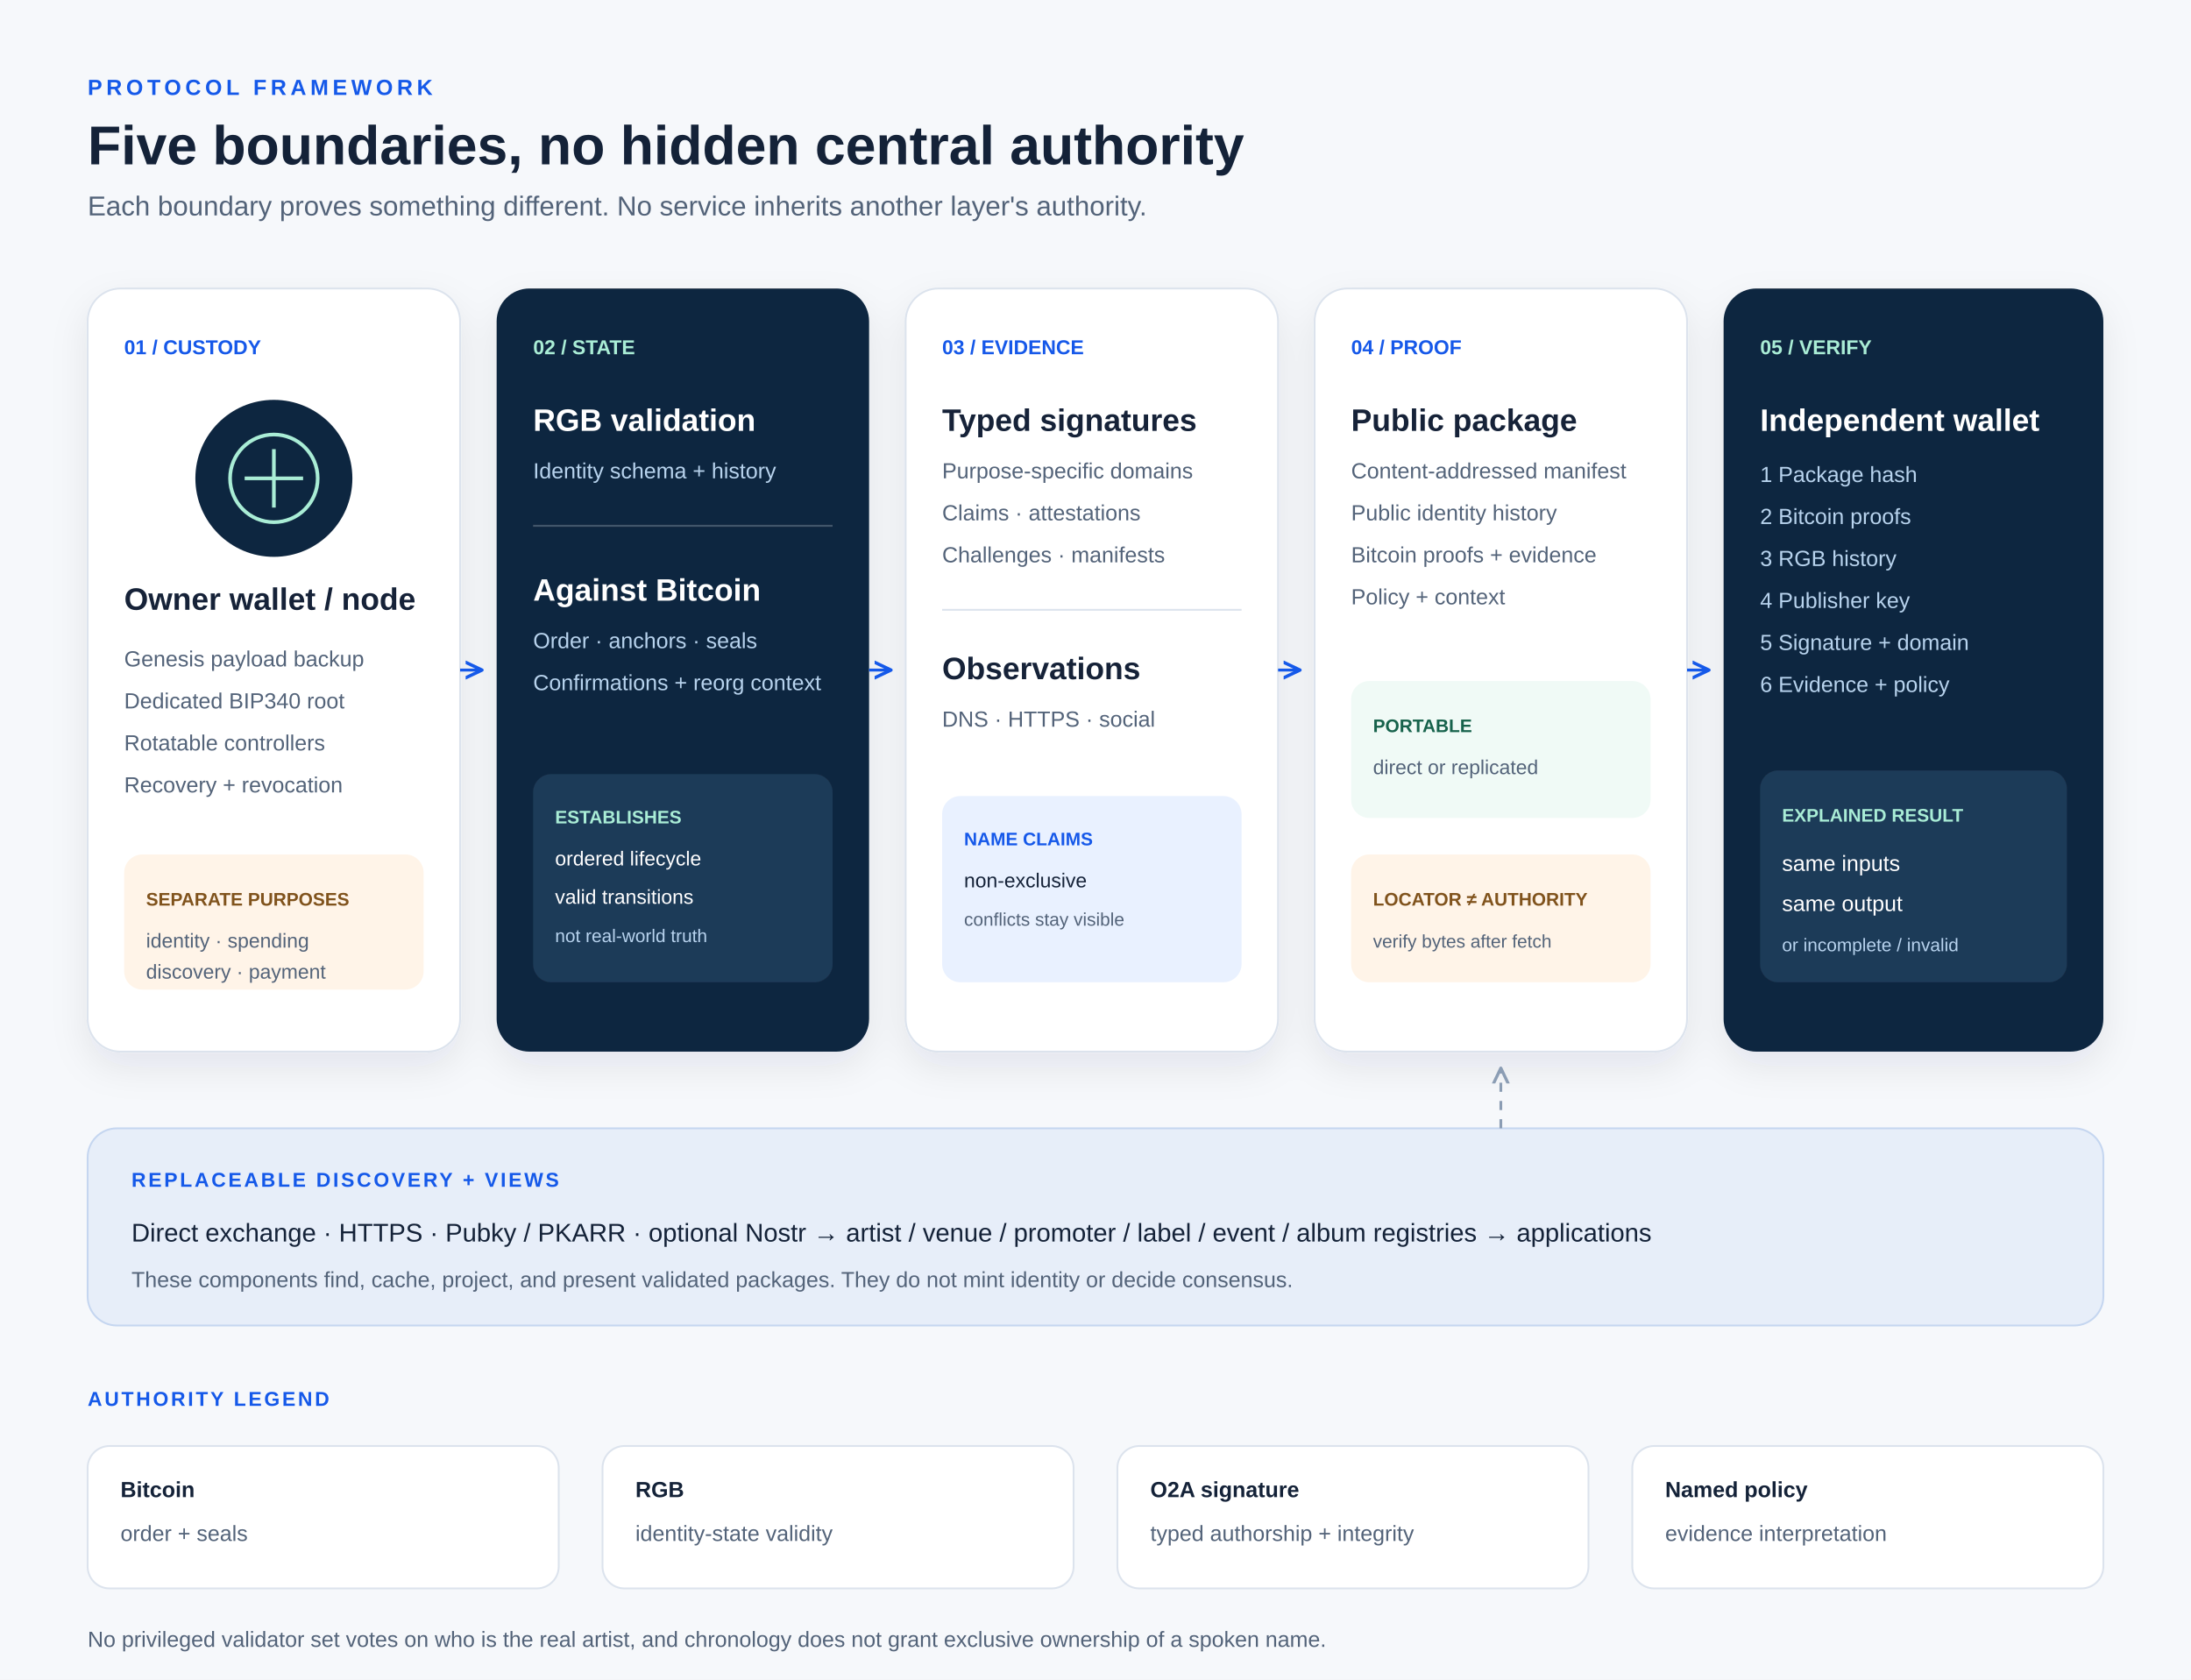
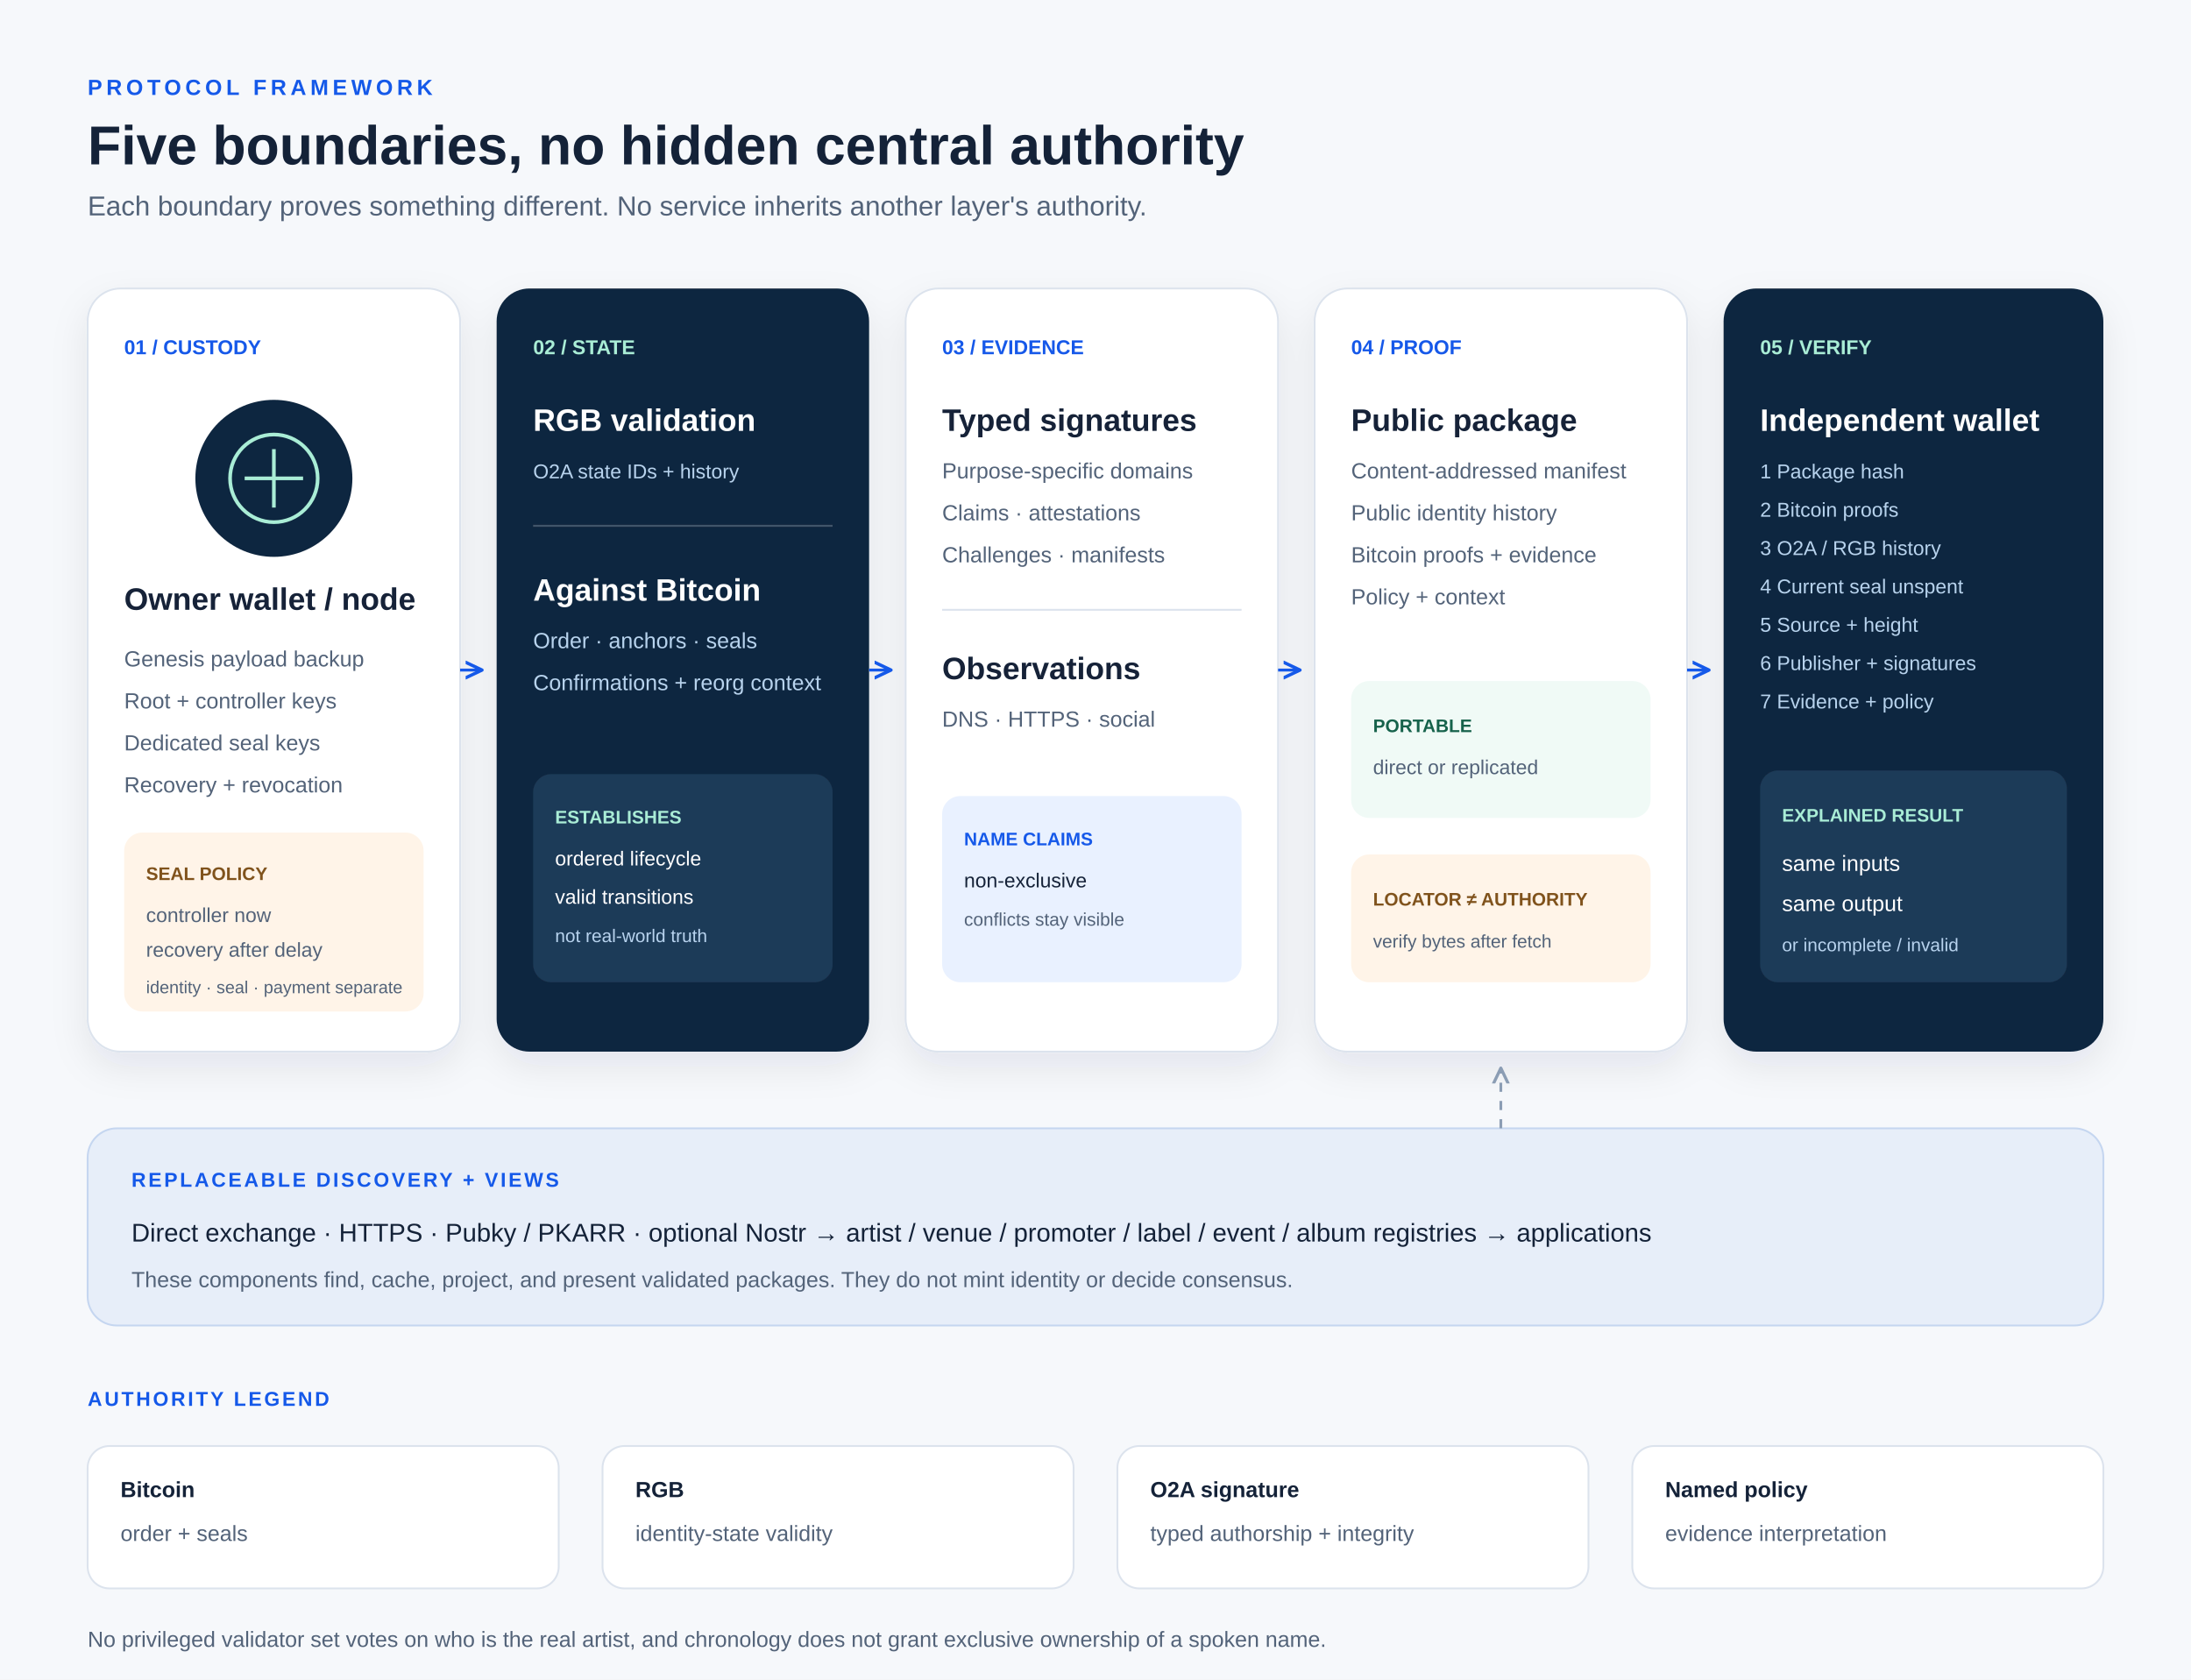
<svg xmlns="http://www.w3.org/2000/svg" viewBox="0 0 1200 920" role="img">
  <defs>
    <filter id="shadow" x="-8%" y="-10%" width="120%" height="140%">
      <feDropShadow dx="0" dy="8" stdDeviation="10" flood-color="#112840" flood-opacity="0.08" />
    </filter>
    <marker id="arrow" viewBox="0 0 10 10" refX="8" refY="5" markerWidth="7" markerHeight="7" orient="auto">
      <path d="M0 1.2L8 5L0 8.8" fill="none" stroke="#1559e9" stroke-width="1.6" stroke-linecap="round" stroke-linejoin="round" />
    </marker>
    <marker id="dotted" viewBox="0 0 10 10" refX="8" refY="5" markerWidth="7" markerHeight="7" orient="auto">
      <path d="M0 1.2L8 5L0 8.8" fill="none" stroke="#8b9db4" stroke-width="1.6" stroke-linecap="round" stroke-linejoin="round" />
    </marker>
  </defs>
  <rect width="1200" height="920" fill="#f6f8fb" />
  <g font-family="Helvetica Neue, Arial, sans-serif">
    <text x="48" y="52" fill="#1559e9" font-size="12" font-weight="700" letter-spacing="2.2">PROTOCOL FRAMEWORK</text>
    <text x="48" y="90" fill="#142238" font-size="30" font-weight="700">Five boundaries, no hidden central authority</text>
    <text x="48" y="118" fill="#536379" font-size="15">Each boundary proves something different. No service inherits another layer's authority.</text>
    <g filter="url(#shadow)">
      <g transform="translate(48 158)">
        <rect width="204" height="418" rx="18" fill="#ffffff" stroke="#dce3ed" />
        <text x="20" y="36" fill="#1559e9" font-size="11" font-weight="700">01 / CUSTODY</text>
        <circle cx="102" cy="104" r="43" fill="#112840" />
        <circle cx="102" cy="104" r="24" fill="none" stroke="#a9edd6" stroke-width="2" />
        <path d="M102 88v32M86 104h32" stroke="#a9edd6" stroke-width="2" />
        <text x="20" y="176" fill="#142238" font-size="17" font-weight="700">Owner wallet / node</text>
        <text x="20" y="207" fill="#536379" font-size="12">Genesis payload backup</text>
-         <text x="20" y="230" fill="#536379" font-size="12">Dedicated BIP340 root</text>
-         <text x="20" y="253" fill="#536379" font-size="12">Rotatable controllers</text>
+         <text x="20" y="230" fill="#536379" font-size="12">Root + controller keys</text>
+         <text x="20" y="253" fill="#536379" font-size="12">Dedicated seal keys</text>
        <text x="20" y="276" fill="#536379" font-size="12">Recovery + revocation</text>
-         <rect x="20" y="310" width="164" height="74" rx="10" fill="#fff4e8" />
-         <text x="32" y="338" fill="#80521d" font-size="10" font-weight="700">SEPARATE PURPOSES</text>
-         <text x="32" y="361" fill="#536379" font-size="11">identity · spending</text>
-         <text x="32" y="378" fill="#536379" font-size="11">discovery · payment</text>
+         <rect x="20" y="298" width="164" height="98" rx="10" fill="#fff4e8" />
+         <text x="32" y="324" fill="#80521d" font-size="10" font-weight="700">SEAL POLICY</text>
+         <text x="32" y="347" fill="#536379" font-size="11">controller now</text>
+         <text x="32" y="366" fill="#536379" font-size="11">recovery after delay</text>
+         <text x="32" y="386" fill="#536379" font-size="9.5">identity · seal · payment separate</text>
      </g>
      <g transform="translate(272 158)">
        <rect width="204" height="418" rx="18" fill="#112840" />
        <text x="20" y="36" fill="#a9edd6" font-size="11" font-weight="700">02 / STATE</text>
        <text x="20" y="78" fill="#ffffff" font-size="17" font-weight="700">RGB validation</text>
-         <text x="20" y="104" fill="#b7d3ee" font-size="12">Identity schema + history</text>
+         <text x="20" y="104" fill="#b7d3ee" font-size="11">O2A state IDs + history</text>
        <path d="M20 130H184" stroke="#40556b" />
        <text x="20" y="171" fill="#ffffff" font-size="17" font-weight="700">Against Bitcoin</text>
        <text x="20" y="197" fill="#b7d3ee" font-size="12">Order · anchors · seals</text>
        <text x="20" y="220" fill="#b7d3ee" font-size="12">Confirmations + reorg context</text>
        <rect x="20" y="266" width="164" height="114" rx="10" fill="#1d3a58" />
        <text x="32" y="293" fill="#a9edd6" font-size="10" font-weight="700">ESTABLISHES</text>
        <text x="32" y="316" fill="#ffffff" font-size="11">ordered lifecycle</text>
        <text x="32" y="337" fill="#ffffff" font-size="11">valid transitions</text>
        <text x="32" y="358" fill="#b7d3ee" font-size="10">not real-world truth</text>
      </g>
      <g transform="translate(496 158)">
        <rect width="204" height="418" rx="18" fill="#ffffff" stroke="#dce3ed" />
        <text x="20" y="36" fill="#1559e9" font-size="11" font-weight="700">03 / EVIDENCE</text>
        <text x="20" y="78" fill="#142238" font-size="17" font-weight="700">Typed signatures</text>
        <text x="20" y="104" fill="#536379" font-size="12">Purpose-specific domains</text>
        <text x="20" y="127" fill="#536379" font-size="12">Claims · attestations</text>
        <text x="20" y="150" fill="#536379" font-size="12">Challenges · manifests</text>
        <path d="M20 176H184" stroke="#dce3ed" />
        <text x="20" y="214" fill="#142238" font-size="17" font-weight="700">Observations</text>
        <text x="20" y="240" fill="#536379" font-size="12">DNS · HTTPS · social</text>
        <rect x="20" y="278" width="164" height="102" rx="10" fill="#e9f1ff" />
        <text x="32" y="305" fill="#1559e9" font-size="10" font-weight="700">NAME CLAIMS</text>
        <text x="32" y="328" fill="#142238" font-size="11">non-exclusive</text>
        <text x="32" y="349" fill="#536379" font-size="10">conflicts stay visible</text>
      </g>
      <g transform="translate(720 158)">
        <rect width="204" height="418" rx="18" fill="#ffffff" stroke="#dce3ed" />
        <text x="20" y="36" fill="#1559e9" font-size="11" font-weight="700">04 / PROOF</text>
        <text x="20" y="78" fill="#142238" font-size="17" font-weight="700">Public package</text>
        <text x="20" y="104" fill="#536379" font-size="12">Content-addressed manifest</text>
        <text x="20" y="127" fill="#536379" font-size="12">Public identity history</text>
        <text x="20" y="150" fill="#536379" font-size="12">Bitcoin proofs + evidence</text>
        <text x="20" y="173" fill="#536379" font-size="12">Policy + context</text>
        <rect x="20" y="215" width="164" height="75" rx="10" fill="#f0faf6" />
        <text x="32" y="243" fill="#17624c" font-size="10" font-weight="700">PORTABLE</text>
        <text x="32" y="266" fill="#536379" font-size="11">direct or replicated</text>
        <rect x="20" y="310" width="164" height="70" rx="10" fill="#fff4e8" />
        <text x="32" y="338" fill="#80521d" font-size="10" font-weight="700">LOCATOR ≠ AUTHORITY</text>
        <text x="32" y="361" fill="#536379" font-size="10">verify bytes after fetch</text>
      </g>
      <g transform="translate(944 158)">
        <rect width="208" height="418" rx="18" fill="#112840" />
        <text x="20" y="36" fill="#a9edd6" font-size="11" font-weight="700">05 / VERIFY</text>
        <text x="20" y="78" fill="#ffffff" font-size="17" font-weight="700">Independent wallet</text>
-         <text x="20" y="106" fill="#b7d3ee" font-size="12">1 Package hash</text>
-         <text x="20" y="129" fill="#b7d3ee" font-size="12">2 Bitcoin proofs</text>
-         <text x="20" y="152" fill="#b7d3ee" font-size="12">3 RGB history</text>
-         <text x="20" y="175" fill="#b7d3ee" font-size="12">4 Publisher key</text>
-         <text x="20" y="198" fill="#b7d3ee" font-size="12">5 Signature + domain</text>
-         <text x="20" y="221" fill="#b7d3ee" font-size="12">6 Evidence + policy</text>
+         <text x="20" y="104" fill="#b7d3ee" font-size="11">1 Package hash</text>
+         <text x="20" y="125" fill="#b7d3ee" font-size="11">2 Bitcoin proofs</text>
+         <text x="20" y="146" fill="#b7d3ee" font-size="11">3 O2A / RGB history</text>
+         <text x="20" y="167" fill="#b7d3ee" font-size="11">4 Current seal unspent</text>
+         <text x="20" y="188" fill="#b7d3ee" font-size="11">5 Source + height</text>
+         <text x="20" y="209" fill="#b7d3ee" font-size="11">6 Publisher + signatures</text>
+         <text x="20" y="230" fill="#b7d3ee" font-size="11">7 Evidence + policy</text>
        <rect x="20" y="264" width="168" height="116" rx="10" fill="#1d3a58" />
        <text x="32" y="292" fill="#a9edd6" font-size="10" font-weight="700">EXPLAINED RESULT</text>
        <text x="32" y="319" fill="#ffffff" font-size="12">same inputs</text>
        <text x="32" y="341" fill="#ffffff" font-size="12">same output</text>
        <text x="32" y="363" fill="#b7d3ee" font-size="10">or incomplete / invalid</text>
      </g>
    </g>
    <g fill="none" stroke="#1559e9" stroke-width="1.6" marker-end="url(#arrow)">
      <path d="M252 367H264" />
      <path d="M476 367H488" />
      <path d="M700 367H712" />
      <path d="M924 367H936" />
    </g>
    <rect x="48" y="618" width="1104" height="108" rx="16" fill="#e7eef9" stroke="#c5d6f0" />
    <text x="72" y="650" fill="#1559e9" font-size="11" font-weight="700" letter-spacing="1.3">REPLACEABLE DISCOVERY + VIEWS</text>
    <text x="72" y="680" fill="#142238" font-size="14">Direct exchange · HTTPS · Pubky / PKARR · optional Nostr → artist / venue / promoter / label / event / album registries → applications</text>
    <text x="72" y="705" fill="#536379" font-size="12">These components find, cache, project, and present validated packages. They do not mint identity or decide consensus.</text>
    <path d="M822 618V585" fill="none" stroke="#8b9db4" stroke-width="1.5" stroke-dasharray="5 5" marker-end="url(#dotted)" />
    <text x="48" y="770" fill="#1559e9" font-size="11" font-weight="700" letter-spacing="1.3">AUTHORITY LEGEND</text>
    <g font-size="12">
      <rect x="48" y="792" width="258" height="78" rx="12" fill="#ffffff" stroke="#dce3ed" />
      <text x="66" y="820" fill="#142238" font-weight="700">Bitcoin</text>
      <text x="66" y="844" fill="#536379">order + seals</text>
      <rect x="330" y="792" width="258" height="78" rx="12" fill="#ffffff" stroke="#dce3ed" />
      <text x="348" y="820" fill="#142238" font-weight="700">RGB</text>
      <text x="348" y="844" fill="#536379">identity-state validity</text>
      <rect x="612" y="792" width="258" height="78" rx="12" fill="#ffffff" stroke="#dce3ed" />
      <text x="630" y="820" fill="#142238" font-weight="700">O2A signature</text>
      <text x="630" y="844" fill="#536379">typed authorship + integrity</text>
      <rect x="894" y="792" width="258" height="78" rx="12" fill="#ffffff" stroke="#dce3ed" />
      <text x="912" y="820" fill="#142238" font-weight="700">Named policy</text>
      <text x="912" y="844" fill="#536379">evidence interpretation</text>
    </g>
    <text x="48" y="902" fill="#536379" font-size="12">No privileged validator set votes on who is the real artist, and chronology does not grant exclusive ownership of a spoken name.</text>
  </g>
</svg>
